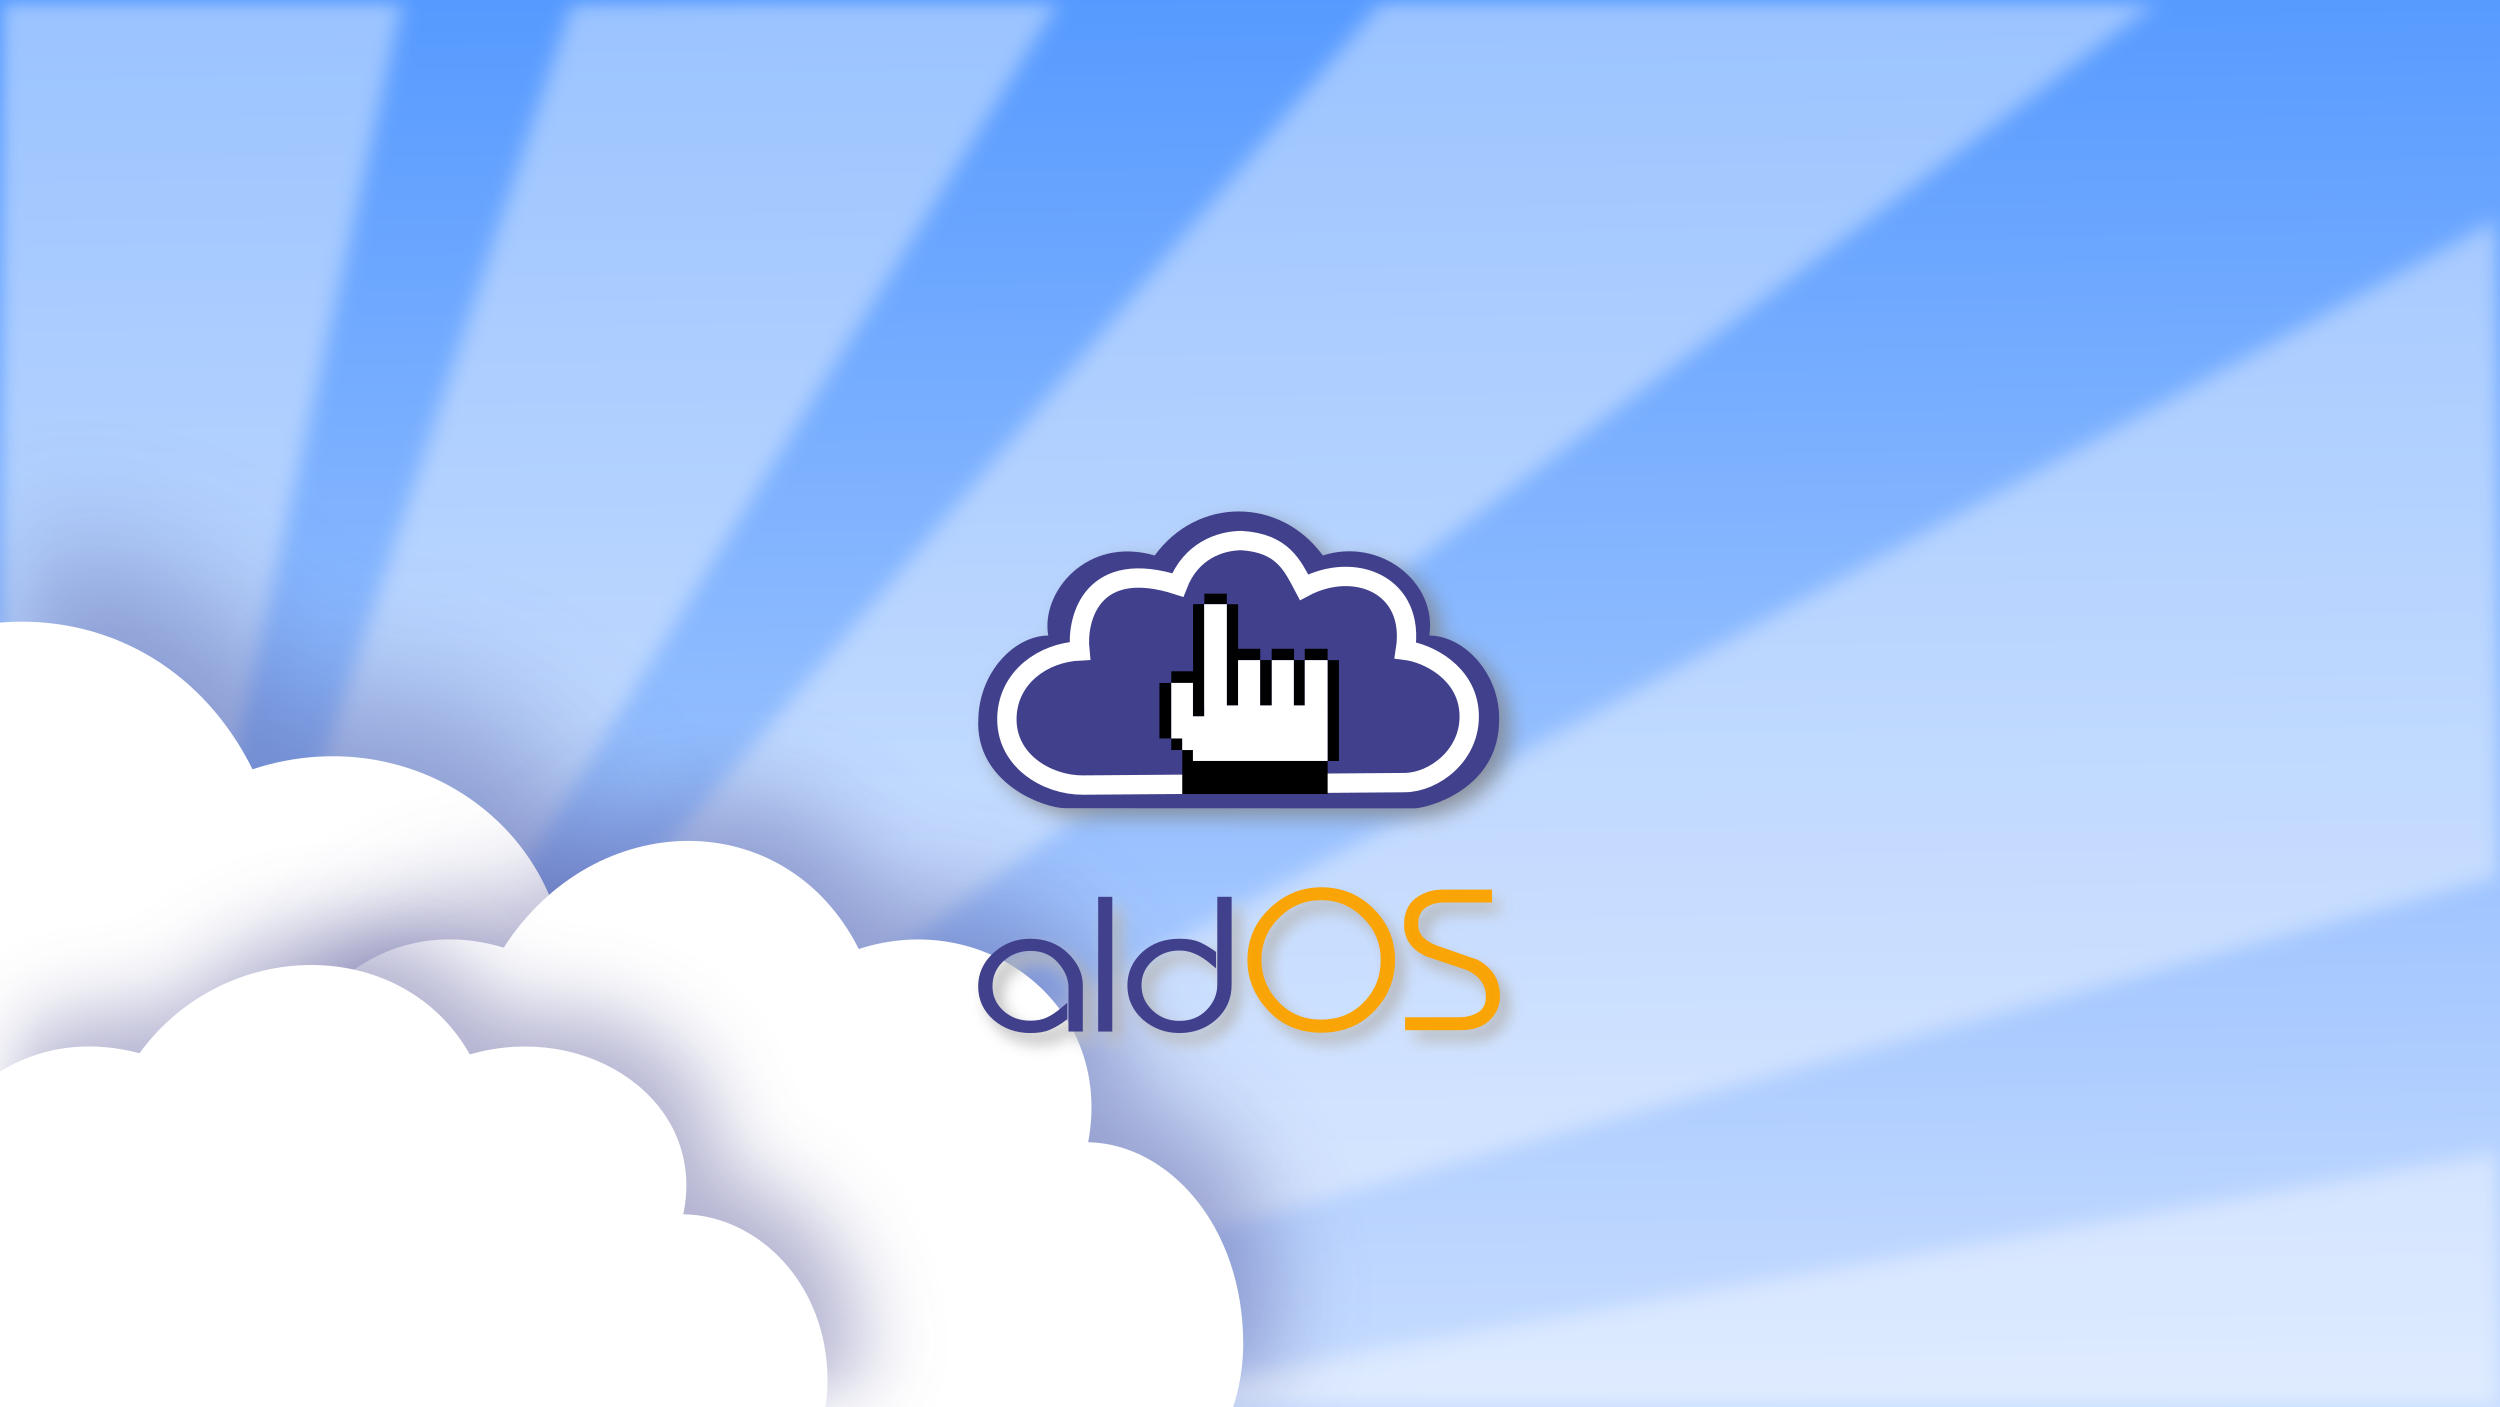
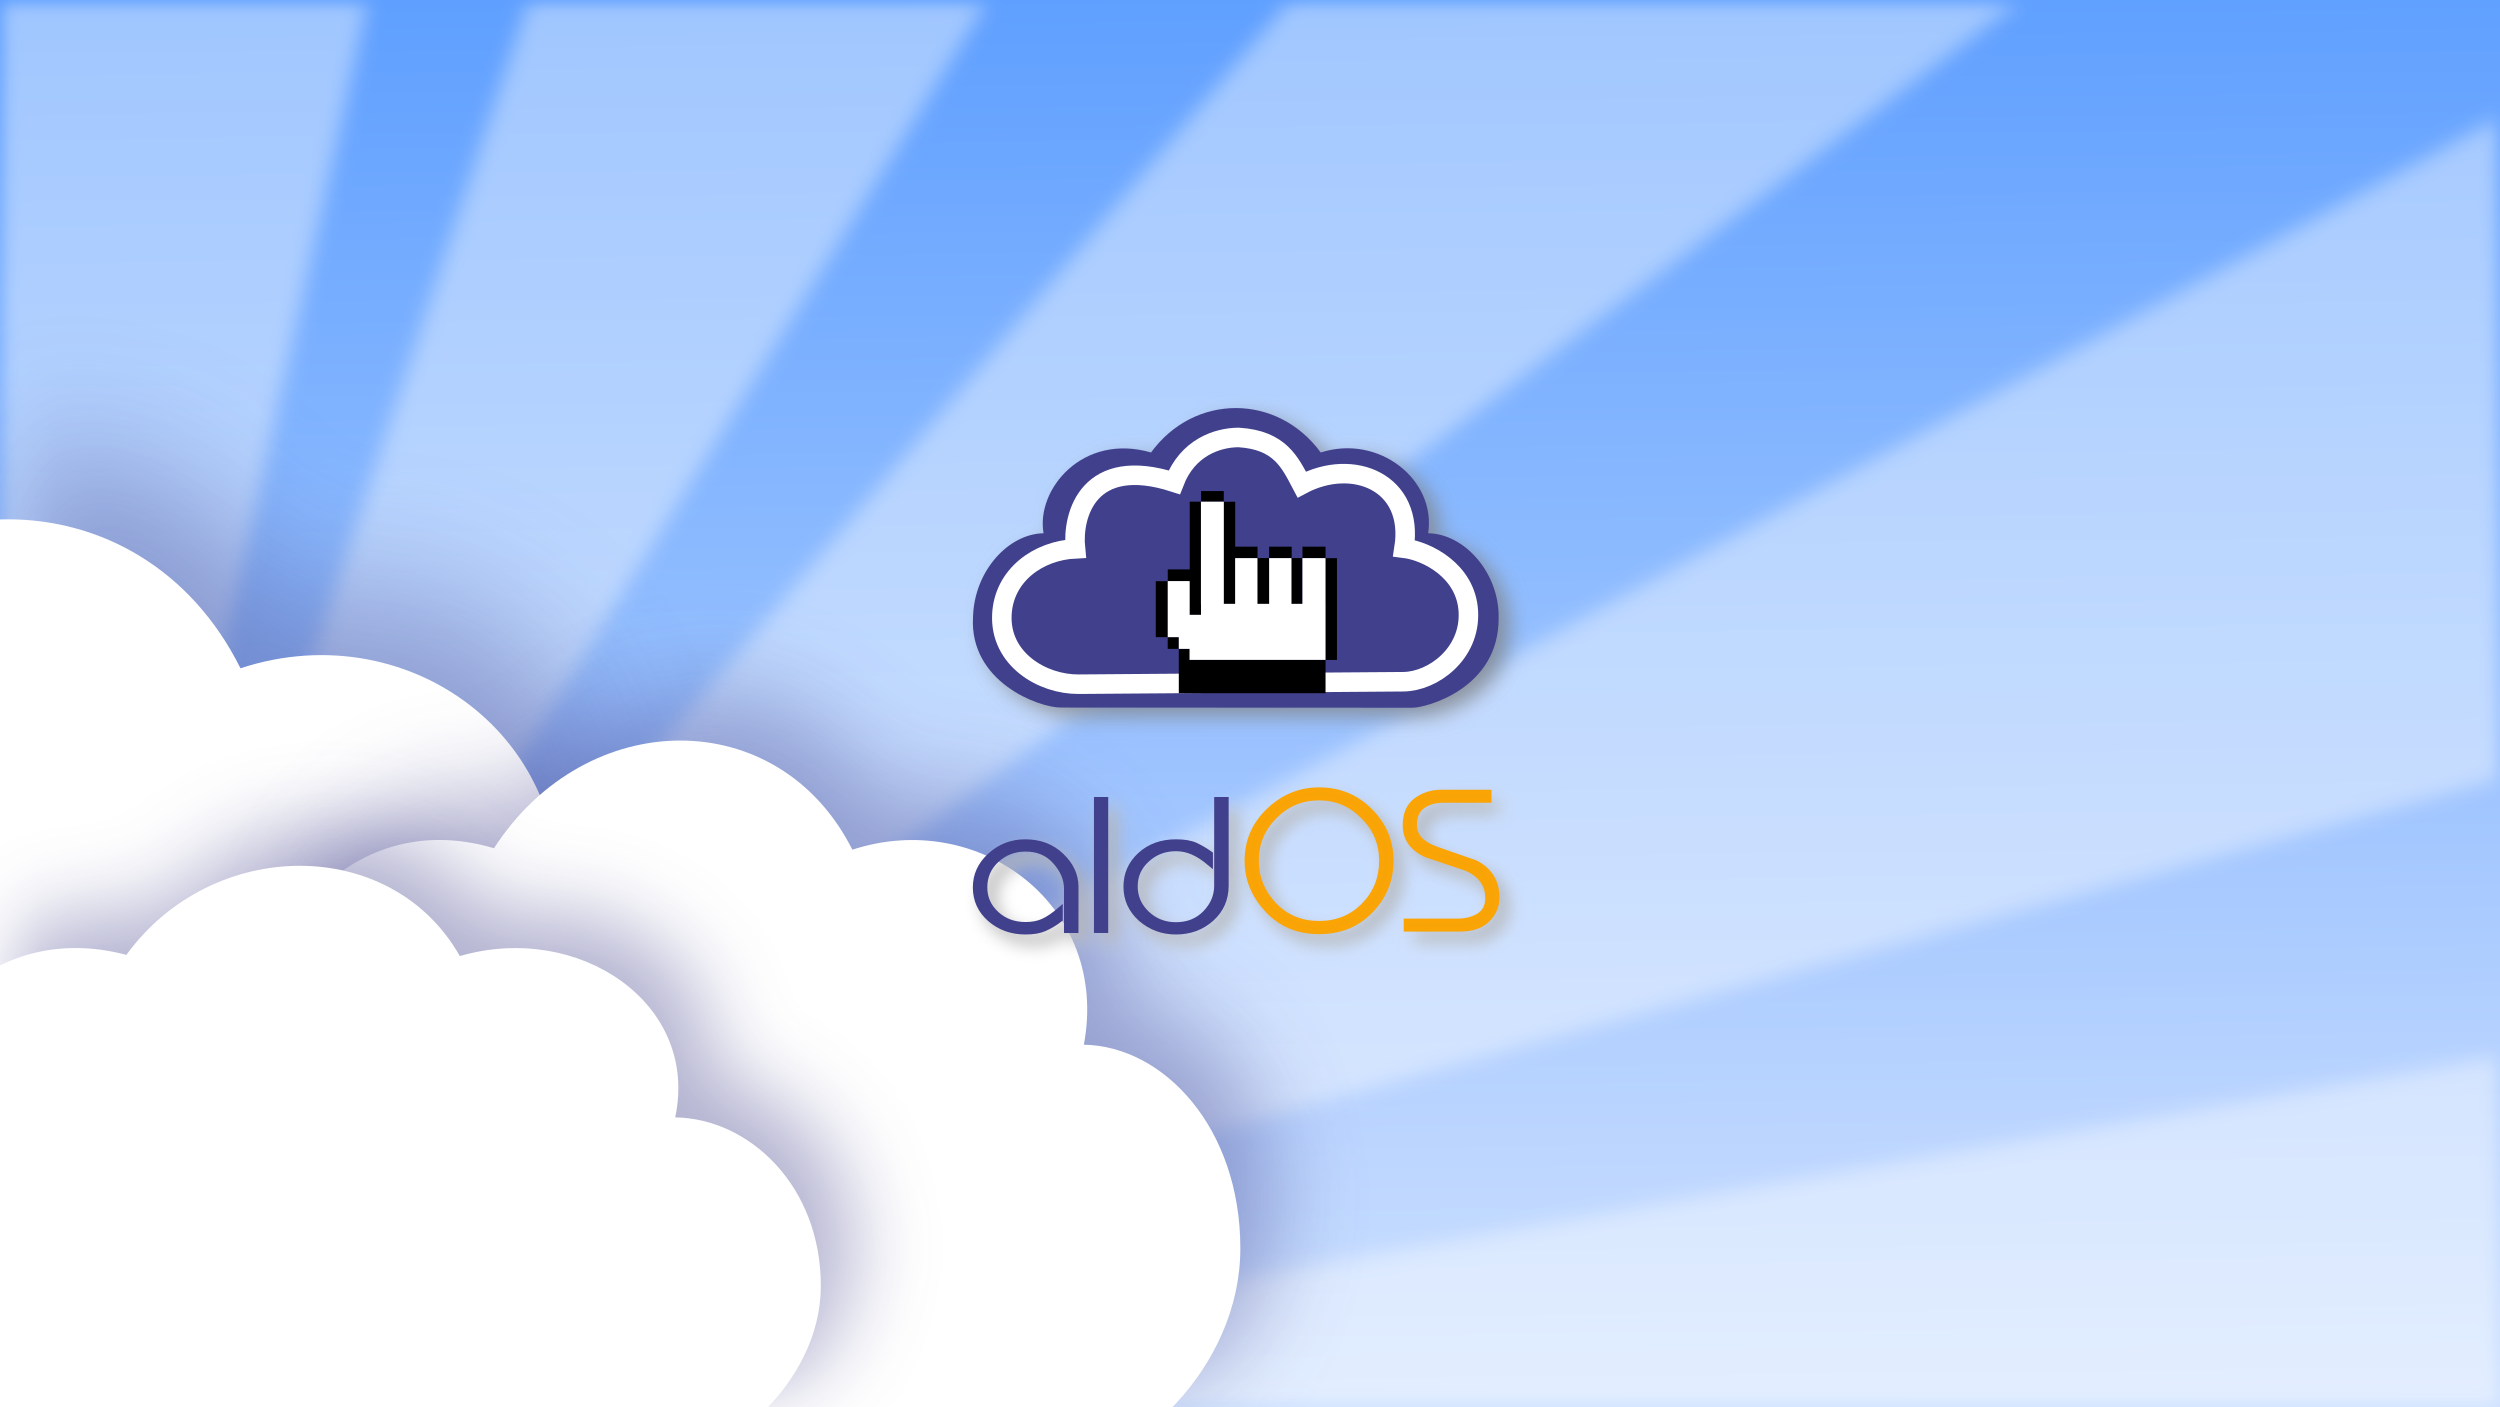
<svg xmlns="http://www.w3.org/2000/svg" xmlns:xlink="http://www.w3.org/1999/xlink" width="1920" height="1080" id="svg2915" version="1.1">
  <defs id="defs2917">
    <linearGradient id="linearGradient924">
      <stop style="stop-color:#d5e5ff;stop-opacity:1" offset="0" id="stop920" />
      <stop style="stop-color:#5599ff;stop-opacity:1" offset="1" id="stop922" />
    </linearGradient>
    <linearGradient id="linearGradient5002">
      <stop style="stop-color:#204a87;stop-opacity:1;" offset="0" id="stop5004" />
      <stop style="stop-color:#204a87;stop-opacity:0;" offset="1" id="stop5006" />
    </linearGradient>
    <linearGradient id="linearGradient3244">
      <stop style="stop-color:#016afa;stop-opacity:1" offset="0" id="stop3246" />
      <stop id="stop4424" offset="0.45" style="stop-color:#417dcd;stop-opacity:0.776" />
      <stop style="stop-color:#2db18b;stop-opacity:1" offset="1" id="stop3248" />
    </linearGradient>
-     <filter id="filter4570" style="color-interpolation-filters:sRGB">
-       <feGaussianBlur stdDeviation="1.561" id="feGaussianBlur4572" />
-     </filter>
    <linearGradient xlink:href="#linearGradient5002" id="linearGradient5008" x1="1148.466" y1="779.214" x2="1138.274" y2="782.449" gradientUnits="userSpaceOnUse" />
    <linearGradient xlink:href="#linearGradient5002" id="linearGradient5012" gradientUnits="userSpaceOnUse" x1="1148.466" y1="779.214" x2="1138.274" y2="782.449" gradientTransform="matrix(0.497709,0,0,0.497709,565.9282,392.8866)" />
    <linearGradient xlink:href="#linearGradient5002-4" id="linearGradient5008-5" x1="1148.466" y1="779.214" x2="1138.274" y2="782.449" gradientUnits="userSpaceOnUse" />
    <linearGradient id="linearGradient5002-4">
      <stop style="stop-color:#204a87;stop-opacity:1;" offset="0" id="stop5004-9" />
      <stop style="stop-color:#204a87;stop-opacity:0;" offset="1" id="stop5006-8" />
    </linearGradient>
    <filter style="color-interpolation-filters:sRGB" id="filter1052" x="-0.038" width="1.076" y="-0.14" height="1.28">
      <feGaussianBlur stdDeviation="3.366" id="feGaussianBlur1054" />
    </filter>
    <filter style="color-interpolation-filters:sRGB" id="filter1138" x="-0.047" width="1.094" y="-0.083" height="1.165">
      <feGaussianBlur stdDeviation="4.186" id="feGaussianBlur1140" />
    </filter>
-     <linearGradient xlink:href="#linearGradient924" id="linearGradient926" x1="668.059" y1="1272.882" x2="655.672" y2="65.14" gradientUnits="userSpaceOnUse" />
+     <linearGradient xlink:href="#linearGradient924" id="linearGradient926" x1="668.059" y1="1272.882" x2="655.672" y2="65.14" gradientUnits="userSpaceOnUse" gradientTransform="matrix(1.00927,0,0,1.00927,-8.636148,-83.69077)" />
    <filter style="color-interpolation-filters:sRGB" id="filter1089" x="-0.094" width="1.189" y="-0.165" height="1.33">
      <feGaussianBlur stdDeviation="8.395" id="feGaussianBlur1091" />
    </filter>
    <filter style="color-interpolation-filters:sRGB" id="filter1255" x="-0.094" width="1.189" y="-0.165" height="1.33">
      <feGaussianBlur stdDeviation="8.395" id="feGaussianBlur1257" />
    </filter>
    <filter style="color-interpolation-filters:sRGB" id="filter1089-0" x="-0.094" width="1.189" y="-0.165" height="1.33">
      <feGaussianBlur stdDeviation="8.395" id="feGaussianBlur1091-2" />
    </filter>
    <filter style="color-interpolation-filters:sRGB" id="filter5550" x="-0.061" width="1.121" y="-0.021" height="1.042">
      <feGaussianBlur stdDeviation="7.821" id="feGaussianBlur5552" />
    </filter>
    <filter style="color-interpolation-filters:sRGB" id="filter5554" x="-0.028" width="1.056" y="-0.02" height="1.04">
      <feGaussianBlur stdDeviation="7.821" id="feGaussianBlur5556" />
    </filter>
    <filter style="color-interpolation-filters:sRGB" id="filter5558" x="-0.013" width="1.027" y="-0.019" height="1.038">
      <feGaussianBlur stdDeviation="7.821" id="feGaussianBlur5560" />
    </filter>
    <filter style="color-interpolation-filters:sRGB" id="filter5562" x="-0.012" width="1.024" y="-0.02" height="1.041">
      <feGaussianBlur stdDeviation="7.821" id="feGaussianBlur5564" />
    </filter>
    <filter style="color-interpolation-filters:sRGB" id="filter5566" x="-0.013" width="1.025" y="-0.059" height="1.119">
      <feGaussianBlur stdDeviation="7.821" id="feGaussianBlur5568" />
    </filter>
    <clipPath clipPathUnits="userSpaceOnUse" id="clipPath929">
      <path style="opacity:0.99;fill:url(#linearGradient933);fill-opacity:1;fill-rule:evenodd;stroke:none;stroke-width:1.163" d="M 498.855,188.852 H 2731.456 V 1584.228 H 498.855 Z" id="path931" />
    </clipPath>
    <linearGradient xlink:href="#linearGradient924" id="linearGradient933" gradientUnits="userSpaceOnUse" gradientTransform="matrix(1.162813,0,0,1.162813,802.3179,107.7052)" x1="668.059" y1="1272.882" x2="655.672" y2="65.14" />
    <clipPath clipPathUnits="userSpaceOnUse" id="clipPath935">
      <path style="opacity:0.99;fill:url(#linearGradient939);fill-opacity:1;fill-rule:evenodd;stroke:none;stroke-width:0.947" d="M 1168.645,233.274 H 3105.193 V 1299.561 H 1168.645 Z" id="path937" />
    </clipPath>
    <linearGradient xlink:href="#linearGradient924" id="linearGradient939" gradientUnits="userSpaceOnUse" gradientTransform="matrix(1.008619,0,0,0.8885726,1431.867,171.2649)" x1="668.059" y1="1272.882" x2="655.672" y2="65.14" />
  </defs>
  <g id="layer1" transform="translate(260.9733,-69.78507)">
-     <rect y="69.785" x="-260.973" height="1200" width="1920" id="rect9055" style="opacity:0.99;fill:url(#linearGradient926);fill-opacity:1;fill-rule:evenodd;stroke:none" />
-     <path style="opacity:0.409;fill:#ffffff;fill-opacity:1;stroke:none;stroke-width:0.919;stroke-miterlimit:4;stroke-dasharray:none;stroke-opacity:0.776;filter:url(#filter5550)" d="M -260.973,68.237 H 48.704 L -149.489,960.108 -260.973,963.204 Z" id="rect5467" />
-     <path style="opacity:0.409;fill:#ffffff;fill-opacity:1;stroke:none;stroke-width:1.091;stroke-miterlimit:4;stroke-dasharray:none;stroke-opacity:0.776;filter:url(#filter5554)" d="M 178.512,72.287 554.791,66.49 -19.851,997.847 -111.7,954.875 Z" id="rect5467-6" />
-     <g transform="matrix(0.9914546,0,0,1.1254,-1419.631,-192.7416)" id="g1516-1" clip-path="url(#clipPath935)">
+     <rect y="-13.259" x="-272.029" height="1211.124" width="1937.798" id="rect9055" style="opacity:0.99;fill:url(#linearGradient926);fill-opacity:1;fill-rule:evenodd;stroke:none;stroke-width:1.009" />
+     <path style="opacity:0.409;fill:#ffffff;fill-opacity:1;stroke:none;stroke-width:0.919;stroke-miterlimit:4;stroke-dasharray:none;stroke-opacity:0.776;filter:url(#filter5550)" d="M -260.973,68.237 H 48.704 L -149.489,960.108 -260.973,963.204 Z" id="rect5467" transform="matrix(1.00927,0,0,1.00927,-8.636148,-83.69077)" />
+     <path style="opacity:0.409;fill:#ffffff;fill-opacity:1;stroke:none;stroke-width:1.091;stroke-miterlimit:4;stroke-dasharray:none;stroke-opacity:0.776;filter:url(#filter5554)" d="M 178.512,72.287 554.791,66.49 -19.851,997.847 -111.7,954.875 Z" id="rect5467-6" transform="matrix(1.00927,0,0,1.00927,-8.636148,-83.69077)" />
+     <g transform="matrix(1.000645,0,0,1.135833,-1441.427,-278.219)" id="g1516-1" clip-path="url(#clipPath935)">
      <path transform="matrix(5.490442,0,0,5.490442,161.1952,210.1168)" d="m 113.775,125.613 c -3.357,-16.011 15.499,-40.807 43.962,-33.27 17.457,-24.022 53.866,-24.337 67.775,0.244 24.138,-7.008 48.714,9.544 43.782,32.786 15.086,0.244 29.598,13.918 29.598,34.247 0,20.329 -20.63,36.696 -34.736,36.696 H 119.892 c -13.613,0 -34.736,-16.366 -34.736,-36.696 0,-20.329 17.447,-34.497 28.618,-34.006 z" style="opacity:0.409;fill:#41408c;fill-opacity:1;stroke-width:2.015;filter:url(#filter1089-0)" id="rect1948-6-9-5-0" />
      <path id="rect1948-2-3-5" style="opacity:1;fill:#ffffff;fill-opacity:1;stroke-width:11.063" d="m 750.77,939.592 c -18.43,-87.909 85.097,-224.049 241.373,-182.669 95.845,-131.893 295.75,-133.618 372.117,1.338 132.526,-38.477 267.462,52.4 240.385,180.009 82.826,1.338 162.505,76.415 162.505,188.033 0,111.617 -113.266,201.475 -190.714,201.475 H 784.358 c -74.743,0 -190.713,-89.858 -190.713,-201.475 0,-111.617 95.79,-189.402 157.125,-186.71 z" />
    </g>
-     <path transform="matrix(-0.1803663,0.644483,-0.644483,-0.1803663,-292.6119,254.416)" d="M 60.073,40.643 41.323,28.619 33.201,49.36 38.842,27.811 16.606,26.496 38.843,25.203 33.223,3.649 41.325,24.398 60.087,12.392 42.857,26.509 Z" id="use4488" style="color:#000000;display:inline;overflow:visible;visibility:visible;opacity:0.643;fill:#ffffff;fill-opacity:1;fill-rule:evenodd;stroke:none;stroke-width:1.5;marker:none;filter:url(#filter4570);enable-background:accumulate" />
-     <path style="opacity:0.409;fill:#ffffff;fill-opacity:1;stroke:none;stroke-width:1.559;stroke-miterlimit:4;stroke-dasharray:none;stroke-opacity:0.776;filter:url(#filter5558)" d="M 802.434,68.423 1397.065,70.119 72.63,1068.802 4.054,1012.419 Z" id="rect5467-6-4" />
-     <path style="opacity:0.409;fill:#ffffff;fill-opacity:1;stroke:none;stroke-width:1.704;stroke-miterlimit:4;stroke-dasharray:none;stroke-opacity:0.776;filter:url(#filter5562)" d="m 1657.739,238.386 5.561,503.293 -1511.538,414.497 -56.527,-64.498 z" id="rect5467-6-4-6" />
-     <path style="opacity:0.409;fill:#ffffff;fill-opacity:1;stroke:none;stroke-width:1.349;stroke-miterlimit:4;stroke-dasharray:none;stroke-opacity:0.776;filter:url(#filter5566)" d="m 1659.549,954.301 0.903,316.415 -1485.822,-0.472 -12.564,-51.333 z" id="rect5467-6-4-6-2" />
-     <g id="g1516" transform="matrix(0.7328135,0,0,0.8243453,-601.1712,173.5654)">
+     <path style="opacity:0.409;fill:#ffffff;fill-opacity:1;stroke:none;stroke-width:1.559;stroke-miterlimit:4;stroke-dasharray:none;stroke-opacity:0.776;filter:url(#filter5558)" d="M 802.434,68.423 1397.065,70.119 72.63,1068.802 4.054,1012.419 Z" id="rect5467-6-4" transform="matrix(1.00927,0,0,1.00927,-8.636148,-83.69077)" />
+     <path style="opacity:0.409;fill:#ffffff;fill-opacity:1;stroke:none;stroke-width:1.704;stroke-miterlimit:4;stroke-dasharray:none;stroke-opacity:0.776;filter:url(#filter5562)" d="m 1657.739,238.386 5.561,503.293 -1511.538,414.497 -56.527,-64.498 z" id="rect5467-6-4-6" transform="matrix(1.00927,0,0,1.00927,-8.636148,-83.69077)" />
+     <path style="opacity:0.409;fill:#ffffff;fill-opacity:1;stroke:none;stroke-width:1.349;stroke-miterlimit:4;stroke-dasharray:none;stroke-opacity:0.776;filter:url(#filter5566)" d="m 1659.549,954.301 0.903,316.415 -1485.822,-0.472 -12.564,-51.333 z" id="rect5467-6-4-6-2" transform="matrix(1.00927,0,0,1.00927,-8.636148,-83.69077)" />
+     <g id="g1516" transform="matrix(0.7396064,0,0,0.8319867,-615.38,91.48356)">
      <path transform="matrix(5.490442,0,0,5.490442,161.1952,210.1168)" d="m 113.775,125.613 c -3.357,-16.011 15.499,-40.807 43.962,-33.27 17.457,-24.022 53.866,-24.337 67.775,0.244 24.138,-7.008 48.714,9.544 43.782,32.786 15.086,0.244 29.598,13.918 29.598,34.247 0,20.329 -20.63,36.696 -34.736,36.696 H 119.892 c -13.613,0 -34.736,-16.366 -34.736,-36.696 0,-20.329 17.447,-34.497 28.618,-34.006 z" style="opacity:0.409;fill:#41408c;fill-opacity:1;stroke-width:2.015;filter:url(#filter1089)" id="rect1948-6-9-5" />
      <path id="rect1948-2-3" style="opacity:1;fill:#ffffff;fill-opacity:1;stroke-width:11.063" d="m 750.77,939.592 c -18.43,-87.909 85.097,-224.049 241.373,-182.669 95.845,-131.893 295.75,-133.618 372.117,1.338 132.526,-38.477 267.462,52.4 240.385,180.009 82.826,1.338 162.505,76.415 162.505,188.033 0,111.617 -113.266,201.475 -190.714,201.475 H 784.358 c -74.743,0 -190.713,-89.858 -190.713,-201.475 0,-111.617 95.79,-189.402 157.125,-186.71 z" />
    </g>
-     <g id="g1512" transform="matrix(0.8599831,0,0,0.8599831,-689.9798,-92.62462)" clip-path="url(#clipPath929)">
+     <g id="g1512" transform="matrix(0.8679549,0,0,0.8679549,-705.0119,-177.174)" clip-path="url(#clipPath929)">
      <path transform="matrix(4.353194,0,0,4.353194,-35.41291,695.8986)" d="m 113.775,125.613 c -3.357,-16.011 15.499,-40.807 43.962,-33.27 17.457,-24.022 53.866,-24.337 67.775,0.244 24.138,-7.008 48.714,9.544 43.782,32.786 15.086,0.244 29.598,13.918 29.598,34.247 0,20.329 -20.63,36.696 -34.736,36.696 H 119.892 c -13.613,0 -34.736,-16.366 -34.736,-36.696 0,-20.329 17.447,-34.497 28.618,-34.006 z" style="opacity:0.409;fill:#41408c;fill-opacity:1;stroke-width:2.015;filter:url(#filter1255)" id="rect1948-6-9-5-3" />
      <path id="rect1948-2-3-6" style="opacity:1;fill:#ffffff;fill-opacity:1;stroke-width:8.772" d="m 432.042,1274.276 c -14.613,-69.7 67.471,-177.641 191.377,-144.833 75.992,-104.573 234.49,-105.942 295.04,1.061 105.075,-30.507 212.062,41.547 190.593,142.724 65.67,1.061 128.845,60.587 128.845,149.085 0,88.498 -89.805,159.743 -151.211,159.743 H 458.673 c -59.261,0 -151.21,-71.245 -151.21,-159.743 0,-88.498 75.949,-150.171 124.58,-148.037 z" />
    </g>
-     <g transform="matrix(1.875772,0,0,1.875772,458.6639,412.4644)" id="g1244">
+     <g transform="matrix(1.89316,0,0,1.89316,454.2794,332.597)" id="g1244">
      <g id="g1190">
        <g transform="translate(3.600002,4.3)" id="g1090-3" style="fill:#808080;stroke:#cccccc;filter:url(#filter1052)">
          <g aria-label="OS" transform="matrix(1.007341,0,0,0.9927122,-63.9768,-45.4014)" id="text2806-6" style="font-style:normal;font-variant:normal;font-weight:normal;font-stretch:normal;font-size:80.511px;line-height:1.25;font-family:Architekt;-inkscape-font-specification:'Architekt, Normal';font-variant-ligatures:normal;font-variant-caps:normal;font-variant-numeric:normal;opacity:1;fill:#808080;fill-opacity:1;stroke:#cccccc;stroke-width:2.013;stroke-opacity:1">
            <path d="m 248.645,257.648 q 0,11.916 -8.212,20.45 -8.132,8.534 -20.772,8.534 -12.721,0 -20.852,-8.856 -8.132,-8.856 -8.132,-20.128 0,-12.077 8.695,-20.53 8.695,-8.454 20.289,-8.454 12.157,0 20.53,8.534 8.454,8.534 8.454,20.45 z m -28.984,-25.683 q -10.466,0 -17.874,7.568 -7.407,7.568 -7.407,18.115 0,10.225 7.166,17.954 7.166,7.649 18.115,7.649 10.789,0 17.954,-7.407 7.246,-7.488 7.246,-18.196 0,-10.628 -7.488,-18.115 -7.407,-7.568 -17.712,-7.568 z" style="fill:#808080;fill-opacity:1;stroke:#cccccc;stroke-width:2.013;stroke-opacity:1" id="path135-7" />
            <path d="m 276.169,285.586 h -21.416 v -3.301 h 20.611 q 5.153,0 8.695,-2.254 3.543,-2.335 3.543,-7.166 0,-8.212 -8.615,-12.077 l -16.022,-5.475 q -8.615,-3.865 -8.615,-12.157 0,-6.924 4.348,-10.225 4.428,-3.301 10.144,-3.301 h 19.242 v 3.301 h -18.357 q -5.153,0 -8.454,2.496 -3.22,2.496 -3.22,7.568 0,6.521 8.293,9.661 l 16.344,5.797 q 8.615,4.509 8.615,14.251 0,5.153 -3.784,9.017 -3.784,3.865 -11.352,3.865 z" style="fill:#808080;fill-opacity:1;stroke:#cccccc;stroke-width:2.013;stroke-opacity:1" id="path137-5" />
          </g>
          <g aria-label="ald" transform="matrix(1.041993,0,0,0.9391079,-64.83845,-38.79839)" id="text2798-3" style="font-style:normal;font-weight:normal;font-size:81.587px;line-height:1.25;font-family:sans-serif;opacity:1;fill:#808080;fill-opacity:1;stroke:#cccccc;stroke-width:2.04;stroke-opacity:1">
            <path d="m 112.372,290.682 q -1.632,1.387 -3.019,2.284 -1.305,0.897 -3.1,1.795 -2.774,1.387 -7.343,1.387 -8.077,0 -13.788,-5.466 -5.711,-5.548 -5.711,-13.87 0,-8.077 5.711,-13.87 5.793,-5.874 13.625,-5.874 8.567,0 14.115,5.956 5.63,5.956 5.63,13.462 v 19.01 h -3.59 v -18.112 q 0,-6.119 -4.406,-11.585 -4.324,-5.466 -11.585,-5.466 -6.527,0 -11.259,4.732 -4.65,4.732 -4.65,11.749 0,6.69 4.569,11.341 4.569,4.65 11.341,4.65 3.998,0 6.853,-1.469 2.937,-1.469 6.609,-4.977 z" style="font-style:normal;font-variant:normal;font-weight:normal;font-stretch:normal;font-size:81.587px;font-family:Architekt;-inkscape-font-specification:'Architekt, Normal';font-variant-ligatures:normal;font-variant-caps:normal;font-variant-numeric:normal;fill:#808080;fill-opacity:1;stroke:#cccccc;stroke-width:2.04;stroke-opacity:1" id="path128-5" />
            <path d="m 130.07,295.496 h -3.508 v -56.703 h 3.508 z" style="font-style:normal;font-variant:normal;font-weight:normal;font-stretch:normal;font-size:81.587px;font-family:Architekt;-inkscape-font-specification:'Architekt, Normal';font-variant-ligatures:normal;font-variant-caps:normal;font-variant-numeric:normal;fill:#808080;fill-opacity:1;stroke:#cccccc;stroke-width:2.04;stroke-opacity:1" id="path130-6" />
            <path d="m 176.964,276.078 q 0,8.73 -5.711,14.441 -5.711,5.63 -13.788,5.63 -7.832,0 -13.707,-5.63 -2.774,-2.774 -4.243,-6.282 -1.469,-3.508 -1.469,-7.751 0,-8.159 5.466,-13.788 5.548,-5.63 13.951,-5.63 4.814,0 7.669,1.469 2.856,1.469 5.711,3.753 v 4.324 q -3.753,-3.508 -6.935,-4.977 -3.1,-1.469 -6.445,-1.469 -6.609,0 -11.259,4.732 -4.65,4.65 -4.65,11.504 0,6.772 4.65,11.667 4.65,4.814 11.259,4.814 6.935,0 11.422,-5.058 4.487,-5.14 4.487,-11.749 v -37.285 h 3.59 z" style="font-style:normal;font-variant:normal;font-weight:normal;font-stretch:normal;font-size:81.587px;font-family:Architekt;-inkscape-font-specification:'Architekt, Normal';font-variant-ligatures:normal;font-variant-caps:normal;font-variant-numeric:normal;fill:#808080;fill-opacity:1;stroke:#cccccc;stroke-width:2.04;stroke-opacity:1" id="path132-2" />
          </g>
        </g>
        <g id="g1090">
          <g aria-label="OS" transform="matrix(1.007341,0,0,0.9927122,-63.9768,-45.4014)" id="text2806-36" style="font-style:normal;font-variant:normal;font-weight:normal;font-stretch:normal;font-size:80.511px;line-height:1.25;font-family:Architekt;-inkscape-font-specification:'Architekt, Normal';font-variant-ligatures:normal;font-variant-caps:normal;font-variant-numeric:normal;opacity:1;fill:#f9a406;fill-opacity:1;stroke:#faa405;stroke-width:2.013;stroke-opacity:1">
            <path d="m 248.645,257.648 q 0,11.916 -8.212,20.45 -8.132,8.534 -20.772,8.534 -12.721,0 -20.852,-8.856 -8.132,-8.856 -8.132,-20.128 0,-12.077 8.695,-20.53 8.695,-8.454 20.289,-8.454 12.157,0 20.53,8.534 8.454,8.534 8.454,20.45 z m -28.984,-25.683 q -10.466,0 -17.874,7.568 -7.407,7.568 -7.407,18.115 0,10.225 7.166,17.954 7.166,7.649 18.115,7.649 10.789,0 17.954,-7.407 7.246,-7.488 7.246,-18.196 0,-10.628 -7.488,-18.115 -7.407,-7.568 -17.712,-7.568 z" style="fill:#f9a406;fill-opacity:1;stroke:#faa405;stroke-width:2.013;stroke-opacity:1" id="path135-75" />
            <path d="m 276.169,285.586 h -21.416 v -3.301 h 20.611 q 5.153,0 8.695,-2.254 3.543,-2.335 3.543,-7.166 0,-8.212 -8.615,-12.077 l -16.022,-5.475 q -8.615,-3.865 -8.615,-12.157 0,-6.924 4.348,-10.225 4.428,-3.301 10.144,-3.301 h 19.242 v 3.301 h -18.357 q -5.153,0 -8.454,2.496 -3.22,2.496 -3.22,7.568 0,6.521 8.293,9.661 l 16.344,5.797 q 8.615,4.509 8.615,14.251 0,5.153 -3.784,9.017 -3.784,3.865 -11.352,3.865 z" style="fill:#f9a406;fill-opacity:1;stroke:#faa405;stroke-width:2.013;stroke-opacity:1" id="path137-3" />
          </g>
          <g aria-label="ald" transform="matrix(1.041993,0,0,0.9391079,-64.83845,-38.79839)" id="text2798-5" style="font-style:normal;font-weight:normal;font-size:81.587px;line-height:1.25;font-family:sans-serif;opacity:1;fill:#41408c;fill-opacity:1;stroke:#41408c;stroke-width:2.04;stroke-opacity:1">
            <path d="m 112.372,290.682 q -1.632,1.387 -3.019,2.284 -1.305,0.897 -3.1,1.795 -2.774,1.387 -7.343,1.387 -8.077,0 -13.788,-5.466 -5.711,-5.548 -5.711,-13.87 0,-8.077 5.711,-13.87 5.793,-5.874 13.625,-5.874 8.567,0 14.115,5.956 5.63,5.956 5.63,13.462 v 19.01 h -3.59 v -18.112 q 0,-6.119 -4.406,-11.585 -4.324,-5.466 -11.585,-5.466 -6.527,0 -11.259,4.732 -4.65,4.732 -4.65,11.749 0,6.69 4.569,11.341 4.569,4.65 11.341,4.65 3.998,0 6.853,-1.469 2.937,-1.469 6.609,-4.977 z" style="font-style:normal;font-variant:normal;font-weight:normal;font-stretch:normal;font-size:81.587px;font-family:Architekt;-inkscape-font-specification:'Architekt, Normal';font-variant-ligatures:normal;font-variant-caps:normal;font-variant-numeric:normal;fill:#41408c;fill-opacity:1;stroke:#41408c;stroke-width:2.04;stroke-opacity:1" id="path128-6" />
            <path d="m 130.07,295.496 h -3.508 v -56.703 h 3.508 z" style="font-style:normal;font-variant:normal;font-weight:normal;font-stretch:normal;font-size:81.587px;font-family:Architekt;-inkscape-font-specification:'Architekt, Normal';font-variant-ligatures:normal;font-variant-caps:normal;font-variant-numeric:normal;fill:#41408c;fill-opacity:1;stroke:#41408c;stroke-width:2.04;stroke-opacity:1" id="path130-2" />
            <path d="m 176.964,276.078 q 0,8.73 -5.711,14.441 -5.711,5.63 -13.788,5.63 -7.832,0 -13.707,-5.63 -2.774,-2.774 -4.243,-6.282 -1.469,-3.508 -1.469,-7.751 0,-8.159 5.466,-13.788 5.548,-5.63 13.951,-5.63 4.814,0 7.669,1.469 2.856,1.469 5.711,3.753 v 4.324 q -3.753,-3.508 -6.935,-4.977 -3.1,-1.469 -6.445,-1.469 -6.609,0 -11.259,4.732 -4.65,4.65 -4.65,11.504 0,6.772 4.65,11.667 4.65,4.814 11.259,4.814 6.935,0 11.422,-5.058 4.487,-5.14 4.487,-11.749 v -37.285 h 3.59 z" style="font-style:normal;font-variant:normal;font-weight:normal;font-stretch:normal;font-size:81.587px;font-family:Architekt;-inkscape-font-specification:'Architekt, Normal';font-variant-ligatures:normal;font-variant-caps:normal;font-variant-numeric:normal;fill:#41408c;fill-opacity:1;stroke:#41408c;stroke-width:2.04;stroke-opacity:1" id="path132-9" />
          </g>
        </g>
      </g>
      <g id="g1219">
        <path d="m 50.036,81.1 c -3.136,-17.814 15.864,-40.814 43.589,-32.77 17.457,-24.022 51.274,-24.044 68.834,0 23.441,-7.55 46.946,10.956 43.589,32.77 14.851,0.186 28.851,16.186 28.595,34.186 0.256,29 -29.744,36.584 -34.81,36.581 L 57.073,151.802 c -9.173,-0.004 -37.173,-10.516 -35.655,-36.696 0.482,-18.821 14.482,-33.821 28.618,-34.006 z" style="opacity:0.74;fill:#808080;fill-opacity:1;stroke-width:2.015;filter:url(#filter1138)" id="rect1948-4" />
        <path d="M 45.536,77.514 C 42.4,59.7 61.4,36.7 89.126,44.744 c 17.457,-24.022 51.274,-24.044 68.834,0 23.441,-7.55 46.946,10.956 43.589,32.77 14.851,0.186 28.851,16.186 28.595,34.186 0.256,29 -29.744,36.584 -34.81,36.581 L 52.573,148.216 c -9.173,-0.004 -37.173,-10.516 -35.655,-36.696 0.482,-18.821 14.482,-33.821 28.618,-34.006 z" style="opacity:1;fill:#41408c;fill-opacity:1;stroke-width:2.015" id="rect1948-1" />
        <path id="rect1948-3-2" style="opacity:1;fill:none;fill-opacity:1;stroke:#ffffff;stroke-width:7.919;stroke-miterlimit:4;stroke-dasharray:none" d="M 58.467,83.795 C 57,69.7 64,45.7 98.554,56.839 104,42.7 116,38.7 124.654,38.635 141.494,39.7 145.483,48.7 150.263,57.753 171,46.7 196,56.7 191.765,83.564 201,84.7 217,92.7 217.861,109.28 c 0.888,17.11 -14.356,28.365 -26.401,28.457 L 59.797,138.74 C 45,138.853 27.787,128.59 28.626,110.543 29.368,94.608 43.242,84.533 58.467,83.795 Z" />
        <path style="opacity:1;fill:#000000;fill-opacity:1;stroke:none;stroke-width:9.537;stroke-miterlimit:4;stroke-dasharray:none;stroke-opacity:0.776" d="m 109.443,60.386 v 4.324 h 9.199 v -4.324 z m 9.199,4.324 v 41.453 h 4.637 V 87.591 h 9.033 v 18.564 h 4.746 V 87.591 h 9.08 v 18.564 h 4.432 V 87.57 h 9.355 V 82.943 h -9.359 v 4.627 h -4.379 v -4.617 h -9.158 v 4.617 h -4.697 v -4.617 h -9.053 V 64.711 Z m -13.812,-0.033 V 92.154 h -8.912 v 4.76 h 8.912 v 13.691 h 4.57 V 96.914 92.154 64.677 Z m 55.09,22.922 v 41.275 h -55.09 v -4.449 h -4.43 V 142.4 h 4.43 55.096 V 128.896 H 164.556 V 87.599 Z M 91.056,96.951 v 22.701 h 4.861 V 96.951 Z m 4.844,22.709 V 124.4 h 4.5 v -4.74 z" id="rect880" />
        <path style="opacity:1;fill:#ffffff;fill-opacity:1;stroke:none;stroke-width:9.951;stroke-miterlimit:4;stroke-dasharray:none;stroke-opacity:0.776" d="M 109.374,64.701 V 106.4 h 0.025 v 4.205 H 104.777 V 96.914 h -8.859 v 22.73 h 4.482 V 124.4 h 4.369 v 4.465 h 4.631 v -0.002 H 159.898 V 106.15 h -0.01 V 87.599 h -9.33 V 106.15 h -4.482 V 87.599 h -9.018 V 106.15 h -4.783 V 87.599 h -9.016 V 106.15 H 118.648 V 64.701 Z" id="rect993" />
      </g>
    </g>
  </g>
</svg>
